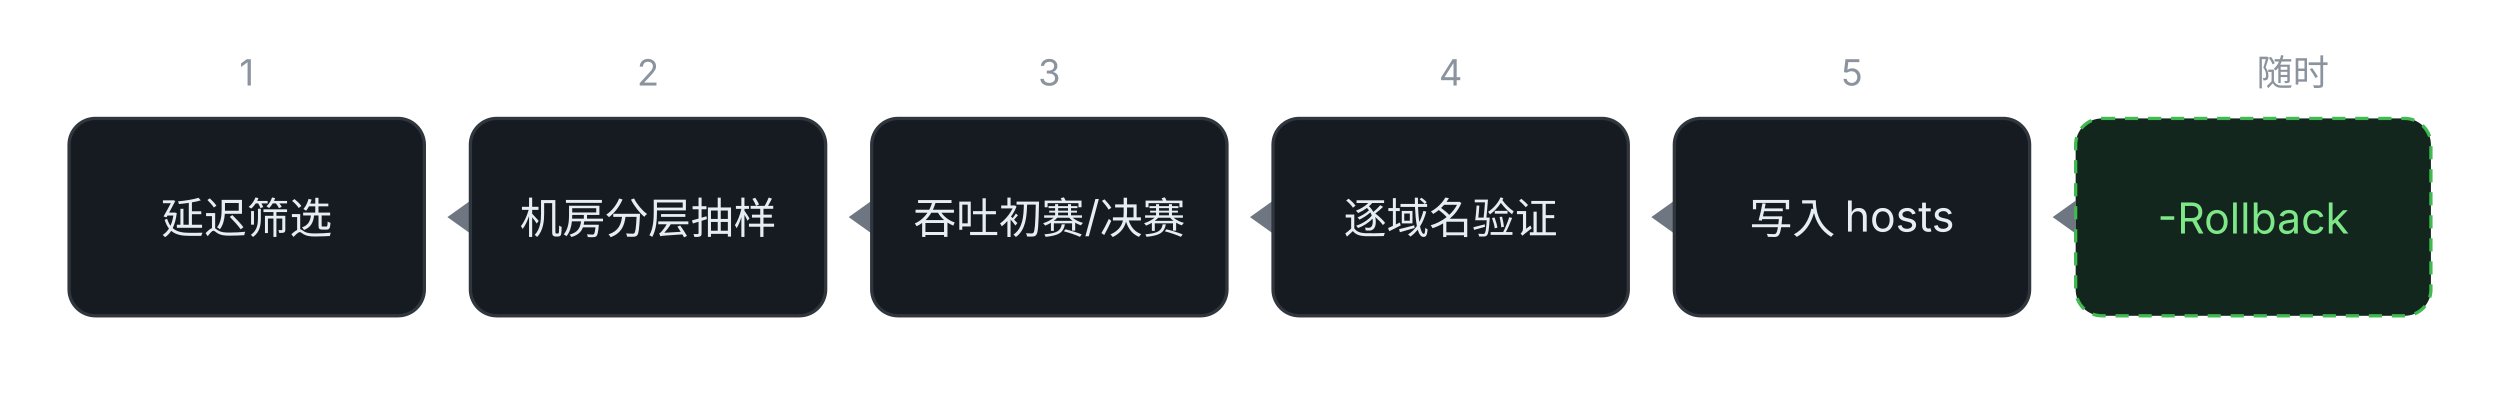
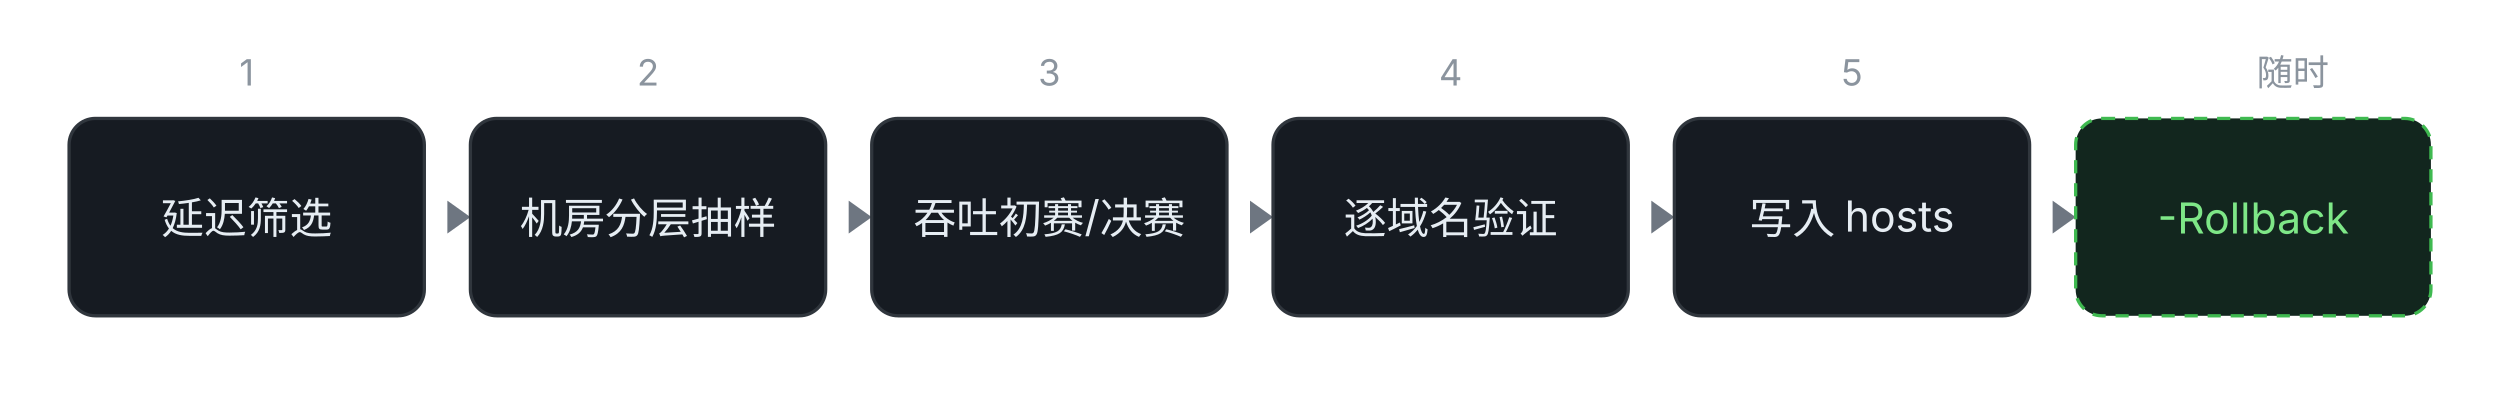
<svg xmlns="http://www.w3.org/2000/svg" viewBox="0 0 760 122" width="760" height="122" role="img" aria-label="处理流程：延迟筛选 → 机房分层抽样 → 吞吐初赛与决赛 → 逐域名验证与复核 → 写入 hosts → 可回滚">
  <style>
    .box { fill: #161b22; stroke: #30363d; stroke-width: 1; }
    .num { fill: #8b949e; font: 11px -apple-system, "Segoe UI", "Microsoft YaHei", sans-serif; }
    .lbl { fill: #e6edf3; font: 13px -apple-system, "Segoe UI", "Microsoft YaHei", sans-serif; }
    .arrow { fill: #6e7681; }
    .final { fill: #12261e; stroke: #3fb950; stroke-width: 1; stroke-dasharray: 4 3; }
    .finalLbl { fill: #7ee787; font: 13px -apple-system, "Segoe UI", "Microsoft YaHei", sans-serif; }
  </style>
  <text class="num" x="75" y="26" text-anchor="middle">1</text>
  <rect class="box" x="21" y="36" width="108" height="60" rx="8" />
  <text class="lbl" x="75" y="71" text-anchor="middle">延迟筛选</text>
-   <polygon class="arrow" points="136,66 143,61 143,71" />
+   <polygon class="arrow" points="136,61 136,71 143,66" />
  <text class="num" x="197" y="26" text-anchor="middle">2</text>
  <rect class="box" x="143" y="36" width="108" height="60" rx="8" />
  <text class="lbl" x="197" y="71" text-anchor="middle">机房分层抽样</text>
-   <polygon class="arrow" points="258,66 265,61 265,71" />
+   <polygon class="arrow" points="258,61 258,71 265,66" />
  <text class="num" x="319" y="26" text-anchor="middle">3</text>
  <rect class="box" x="265" y="36" width="108" height="60" rx="8" />
  <text class="lbl" x="319" y="71" text-anchor="middle">吞吐初赛/决赛</text>
-   <polygon class="arrow" points="380,66 387,61 387,71" />
+   <polygon class="arrow" points="380,61 380,71 387,66" />
  <text class="num" x="441" y="26" text-anchor="middle">4</text>
  <rect class="box" x="387" y="36" width="108" height="60" rx="8" />
  <text class="lbl" x="441" y="71" text-anchor="middle">逐域名验证</text>
-   <polygon class="arrow" points="502,66 509,61 509,71" />
+   <polygon class="arrow" points="502,61 502,71 509,66" />
  <text class="num" x="563" y="26" text-anchor="middle">5</text>
  <rect class="box" x="509" y="36" width="108" height="60" rx="8" />
  <text class="lbl" x="563" y="71" text-anchor="middle">写入 hosts</text>
-   <polygon class="arrow" points="624,66 631,61 631,71" />
+   <polygon class="arrow" points="624,61 624,71 631,66" />
  <text class="num" x="697" y="26" text-anchor="middle">随时</text>
  <rect class="final" x="631" y="36" width="108" height="60" rx="8" />
  <text class="finalLbl" x="685" y="71" text-anchor="middle">-Rollback</text>
</svg>
